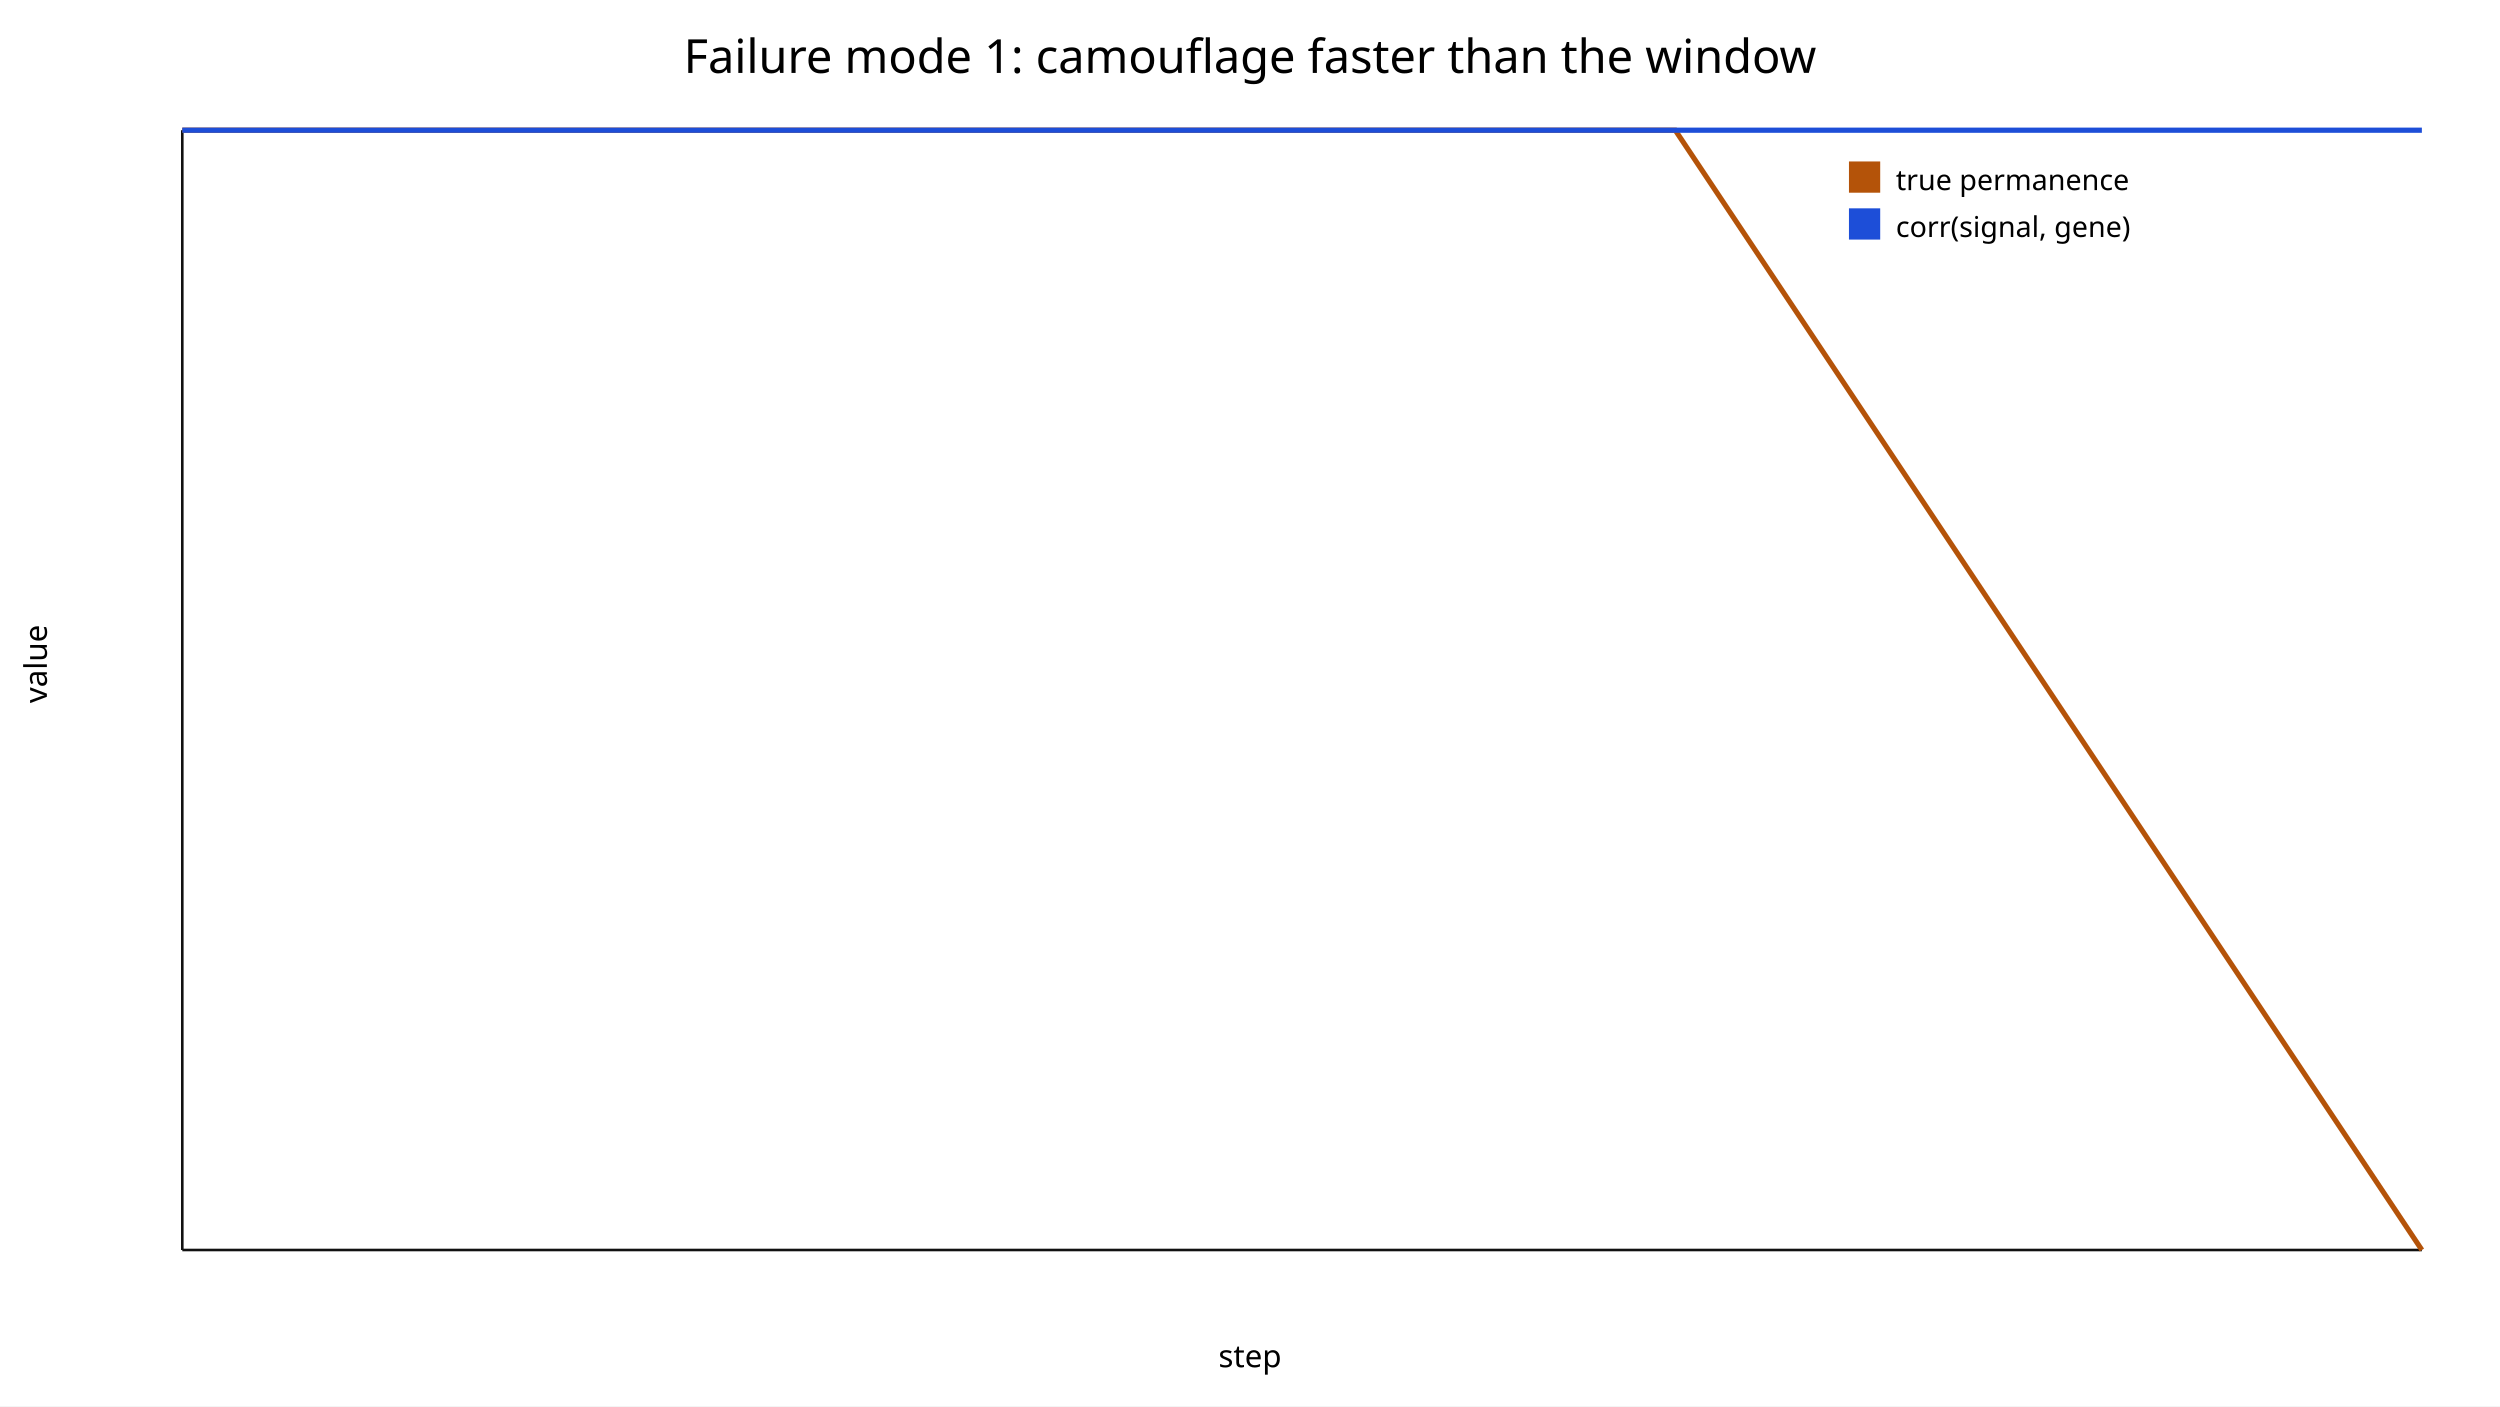
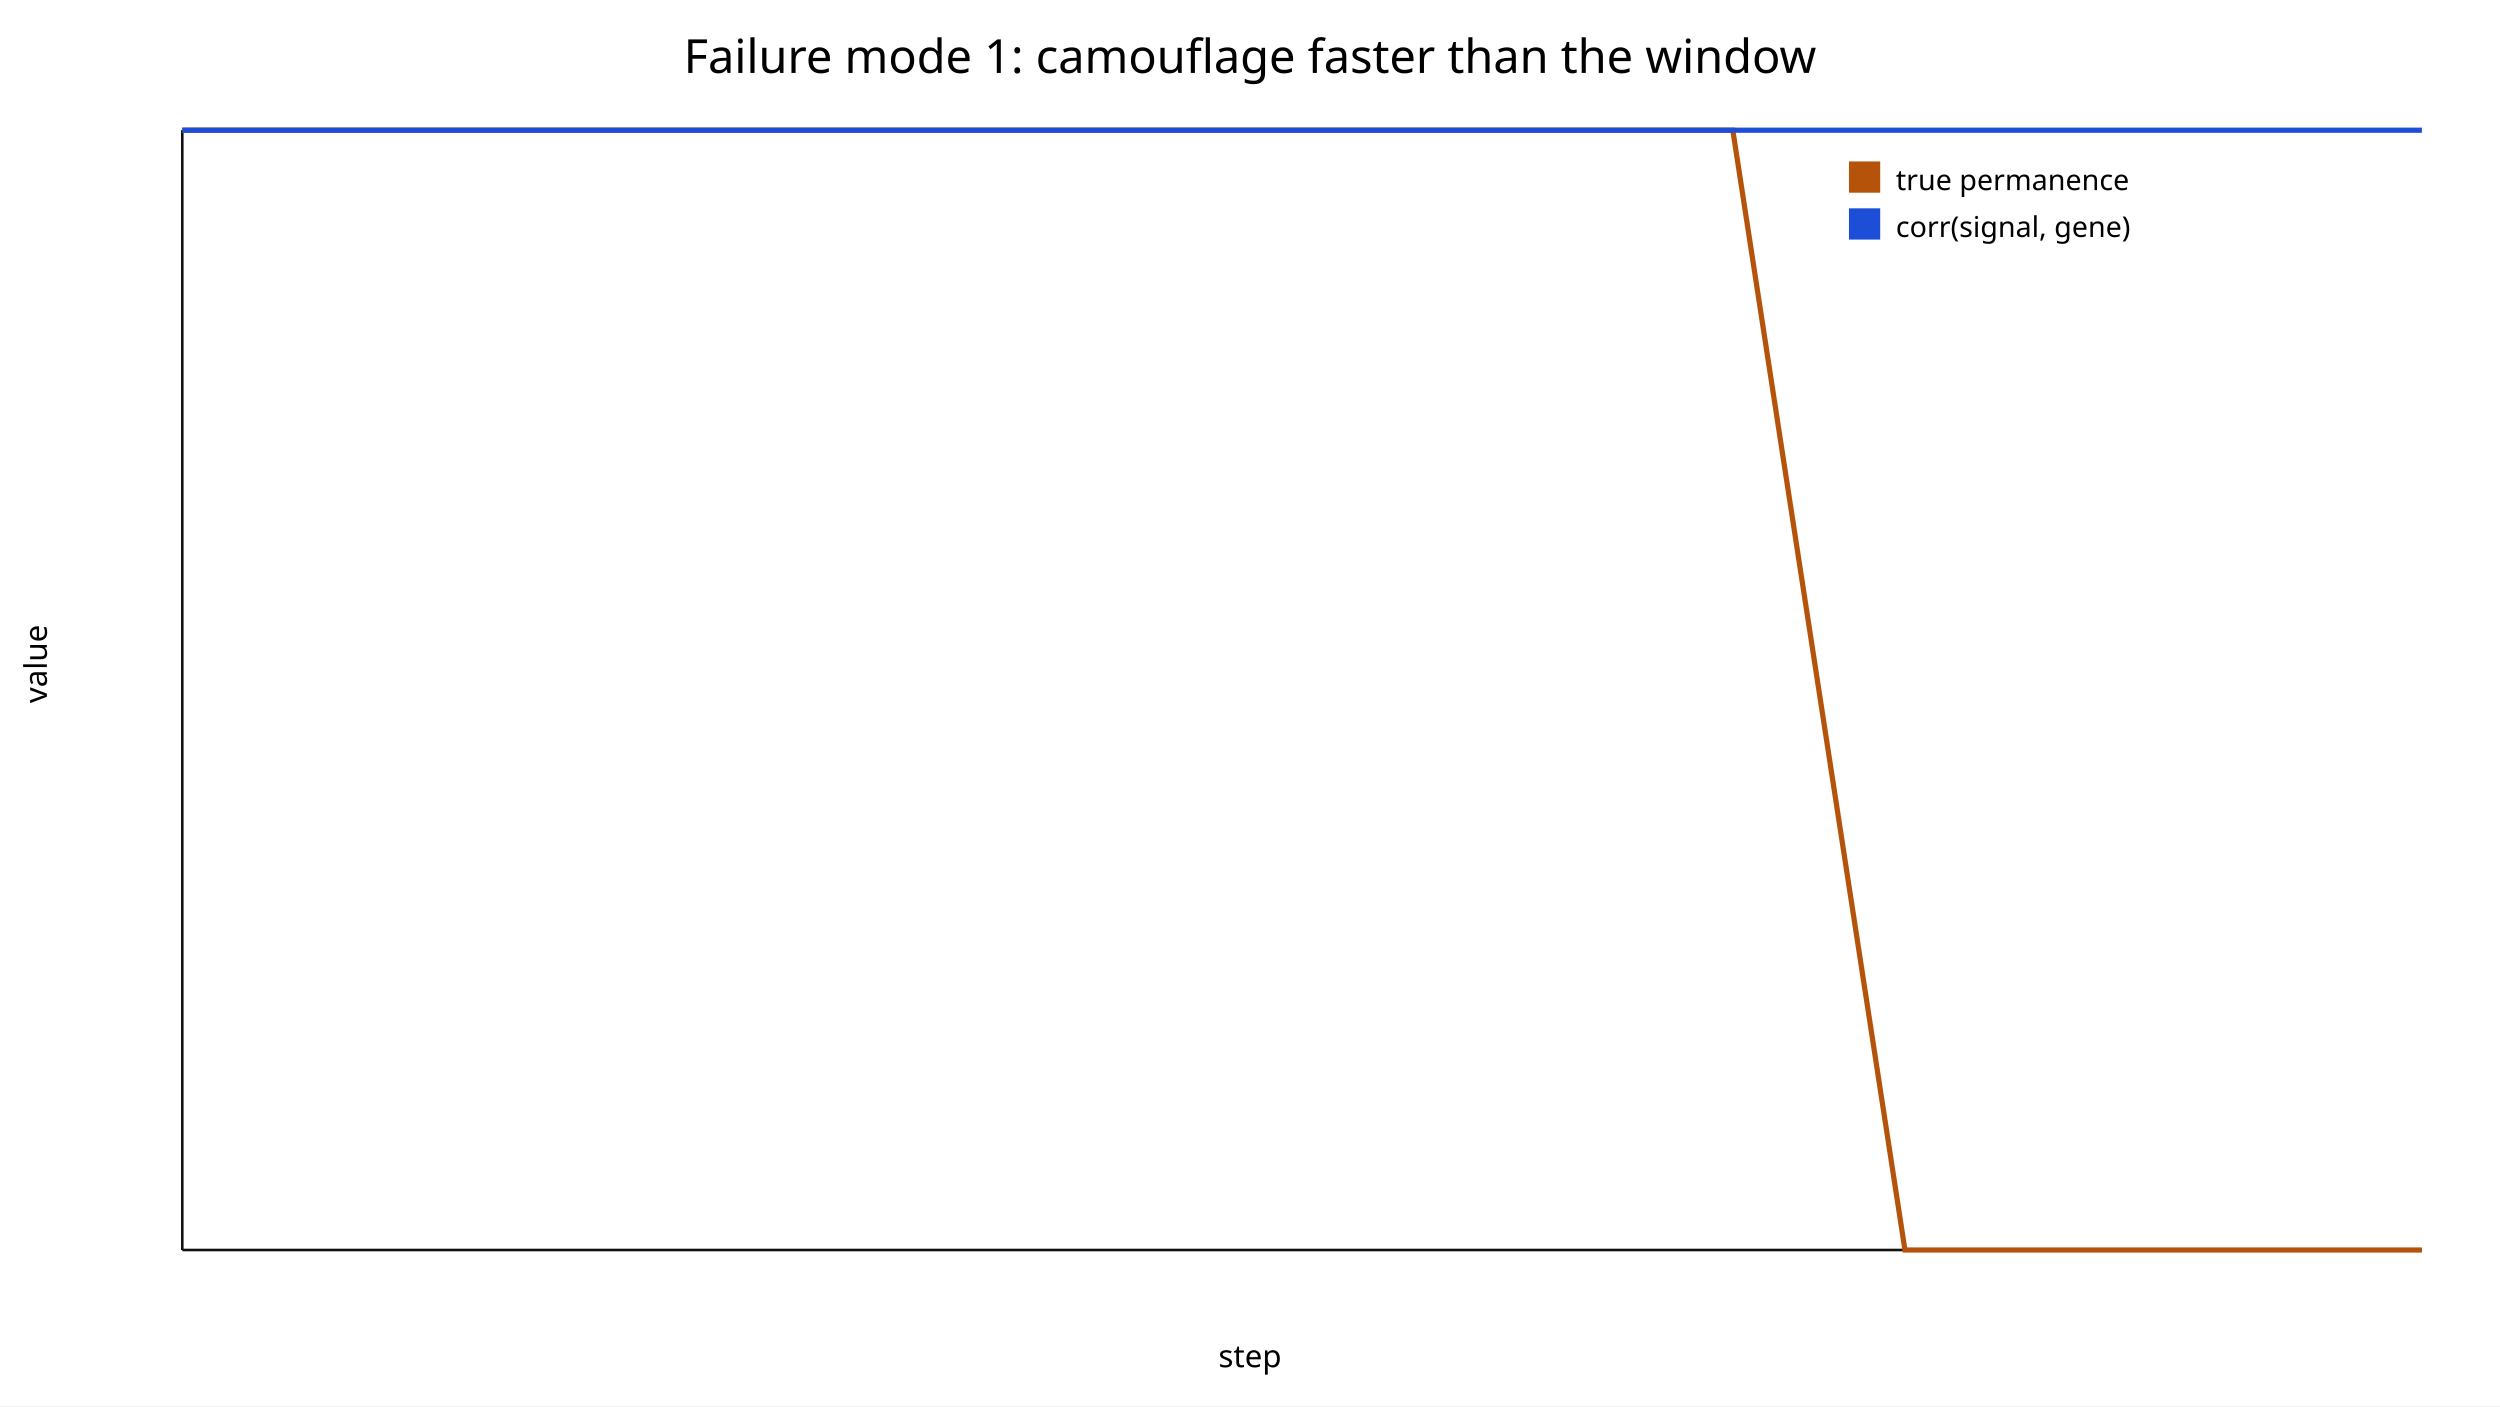
<svg xmlns="http://www.w3.org/2000/svg" width="960" height="540" viewBox="0 0 960 540">
  <rect width="100%" height="100%" fill="white" />
  <text x="480.0" y="28" text-anchor="middle" font-family="sans-serif" font-size="18">Failure mode 1: camouflage faster than the window</text>
  <line x1="70" y1="480" x2="930" y2="480" stroke="#111" />
  <line x1="70" y1="50" x2="70" y2="480" stroke="#111" />
  <text x="480.0" y="525" text-anchor="middle" font-family="sans-serif" font-size="12">step</text>
  <text x="18" y="270.0" transform="rotate(-90 18 270.0)" font-family="sans-serif" font-size="12">value</text>
-   <polyline fill="none" stroke="#b45309" stroke-width="2" points="70.0,50.0 356.7,50.0 643.3,50.0 930.0,480.0" />
-   <polyline fill="none" stroke="#1d4ed8" stroke-width="2" points="70.0,50.0 356.7,50.0 643.3,50.0 930.0,50.0" />
+   <polyline fill="none" stroke="#b45309" stroke-width="2" points="70.0,50.0 136.2,50.0 202.3,50.0 268.5,50.0 334.6,50.0 400.8,50.0 466.9,50.0 533.1,50.0 599.2,50.0 665.4,50.0 731.5,480.0 797.7,480.0 863.8,480.0 930.0,480.0" />
+   <polyline fill="none" stroke="#1d4ed8" stroke-width="2" points="70.0,50.0 136.2,50.0 202.3,50.0 268.5,50.0 334.6,50.0 400.8,50.0 466.9,50.0 533.1,50.0 599.2,50.0 665.4,50.0 731.5,50.0 797.7,50.0 863.8,50.0 930.0,50.0" />
  <rect x="710" y="62" width="12" height="12" fill="#b45309" />
  <text x="728" y="73" font-family="sans-serif" font-size="11">true permanence</text>
  <rect x="710" y="80" width="12" height="12" fill="#1d4ed8" />
  <text x="728" y="91" font-family="sans-serif" font-size="11">corr(signal, gene)</text>
</svg>
